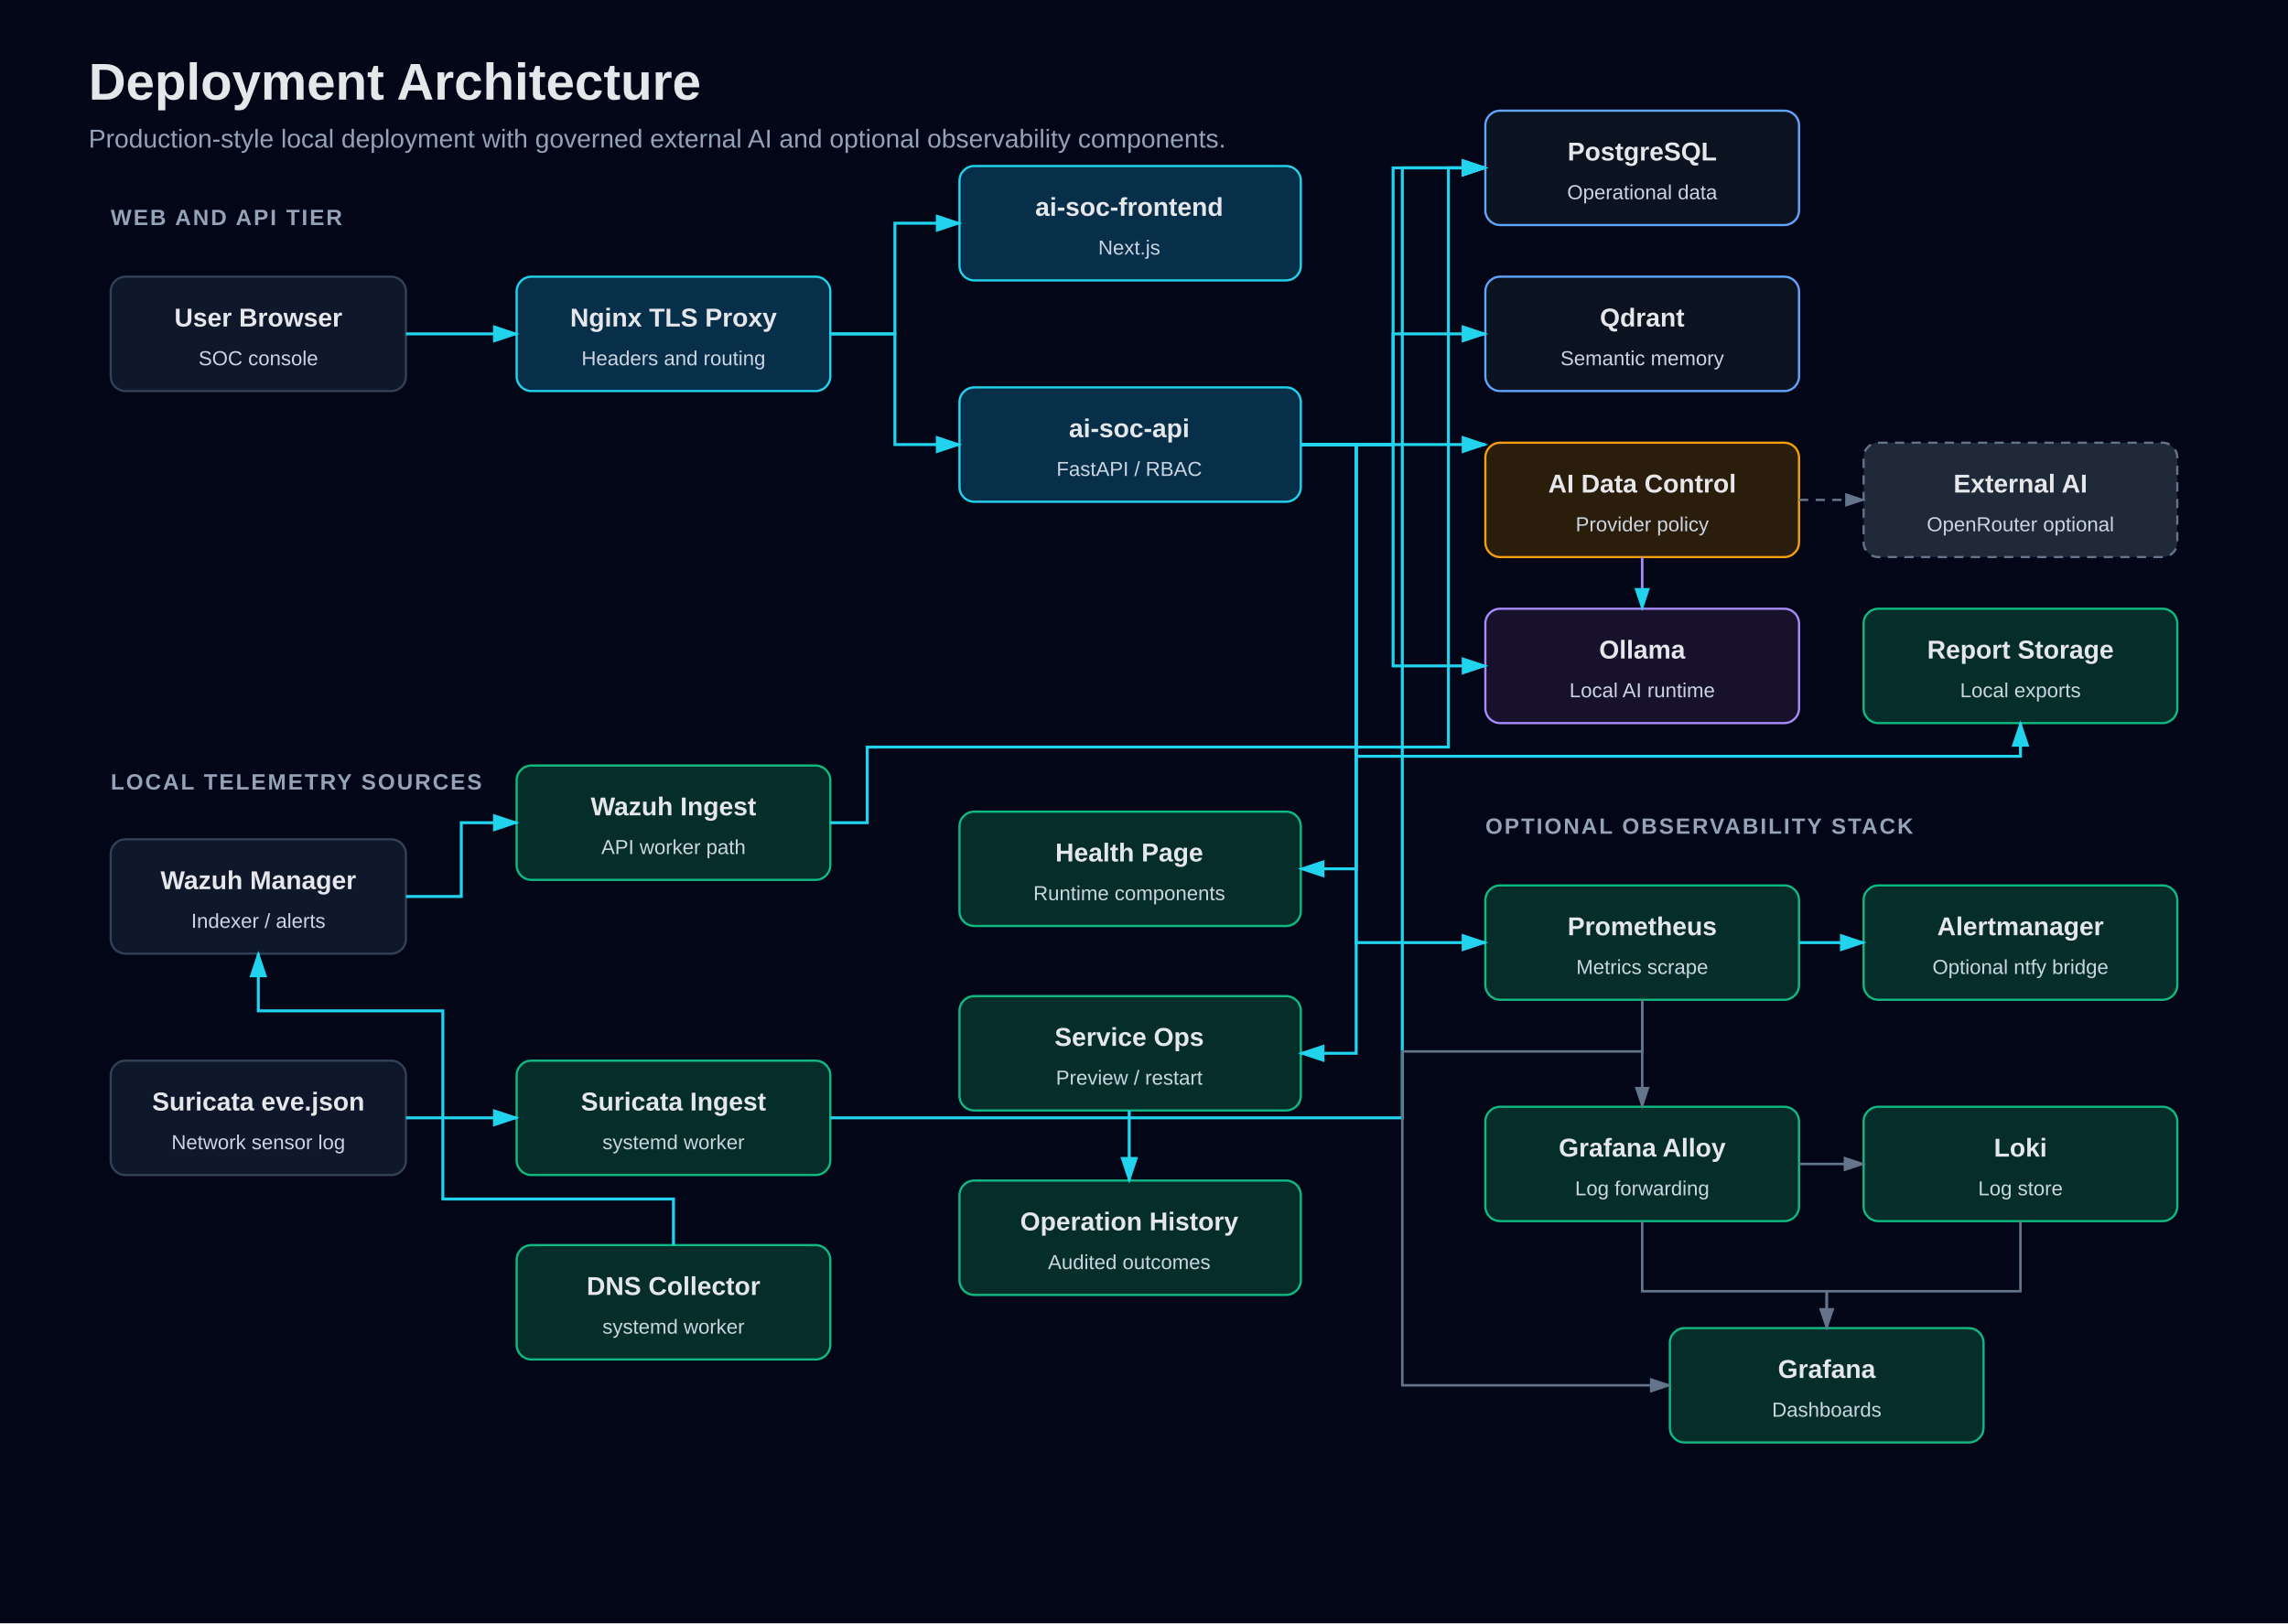
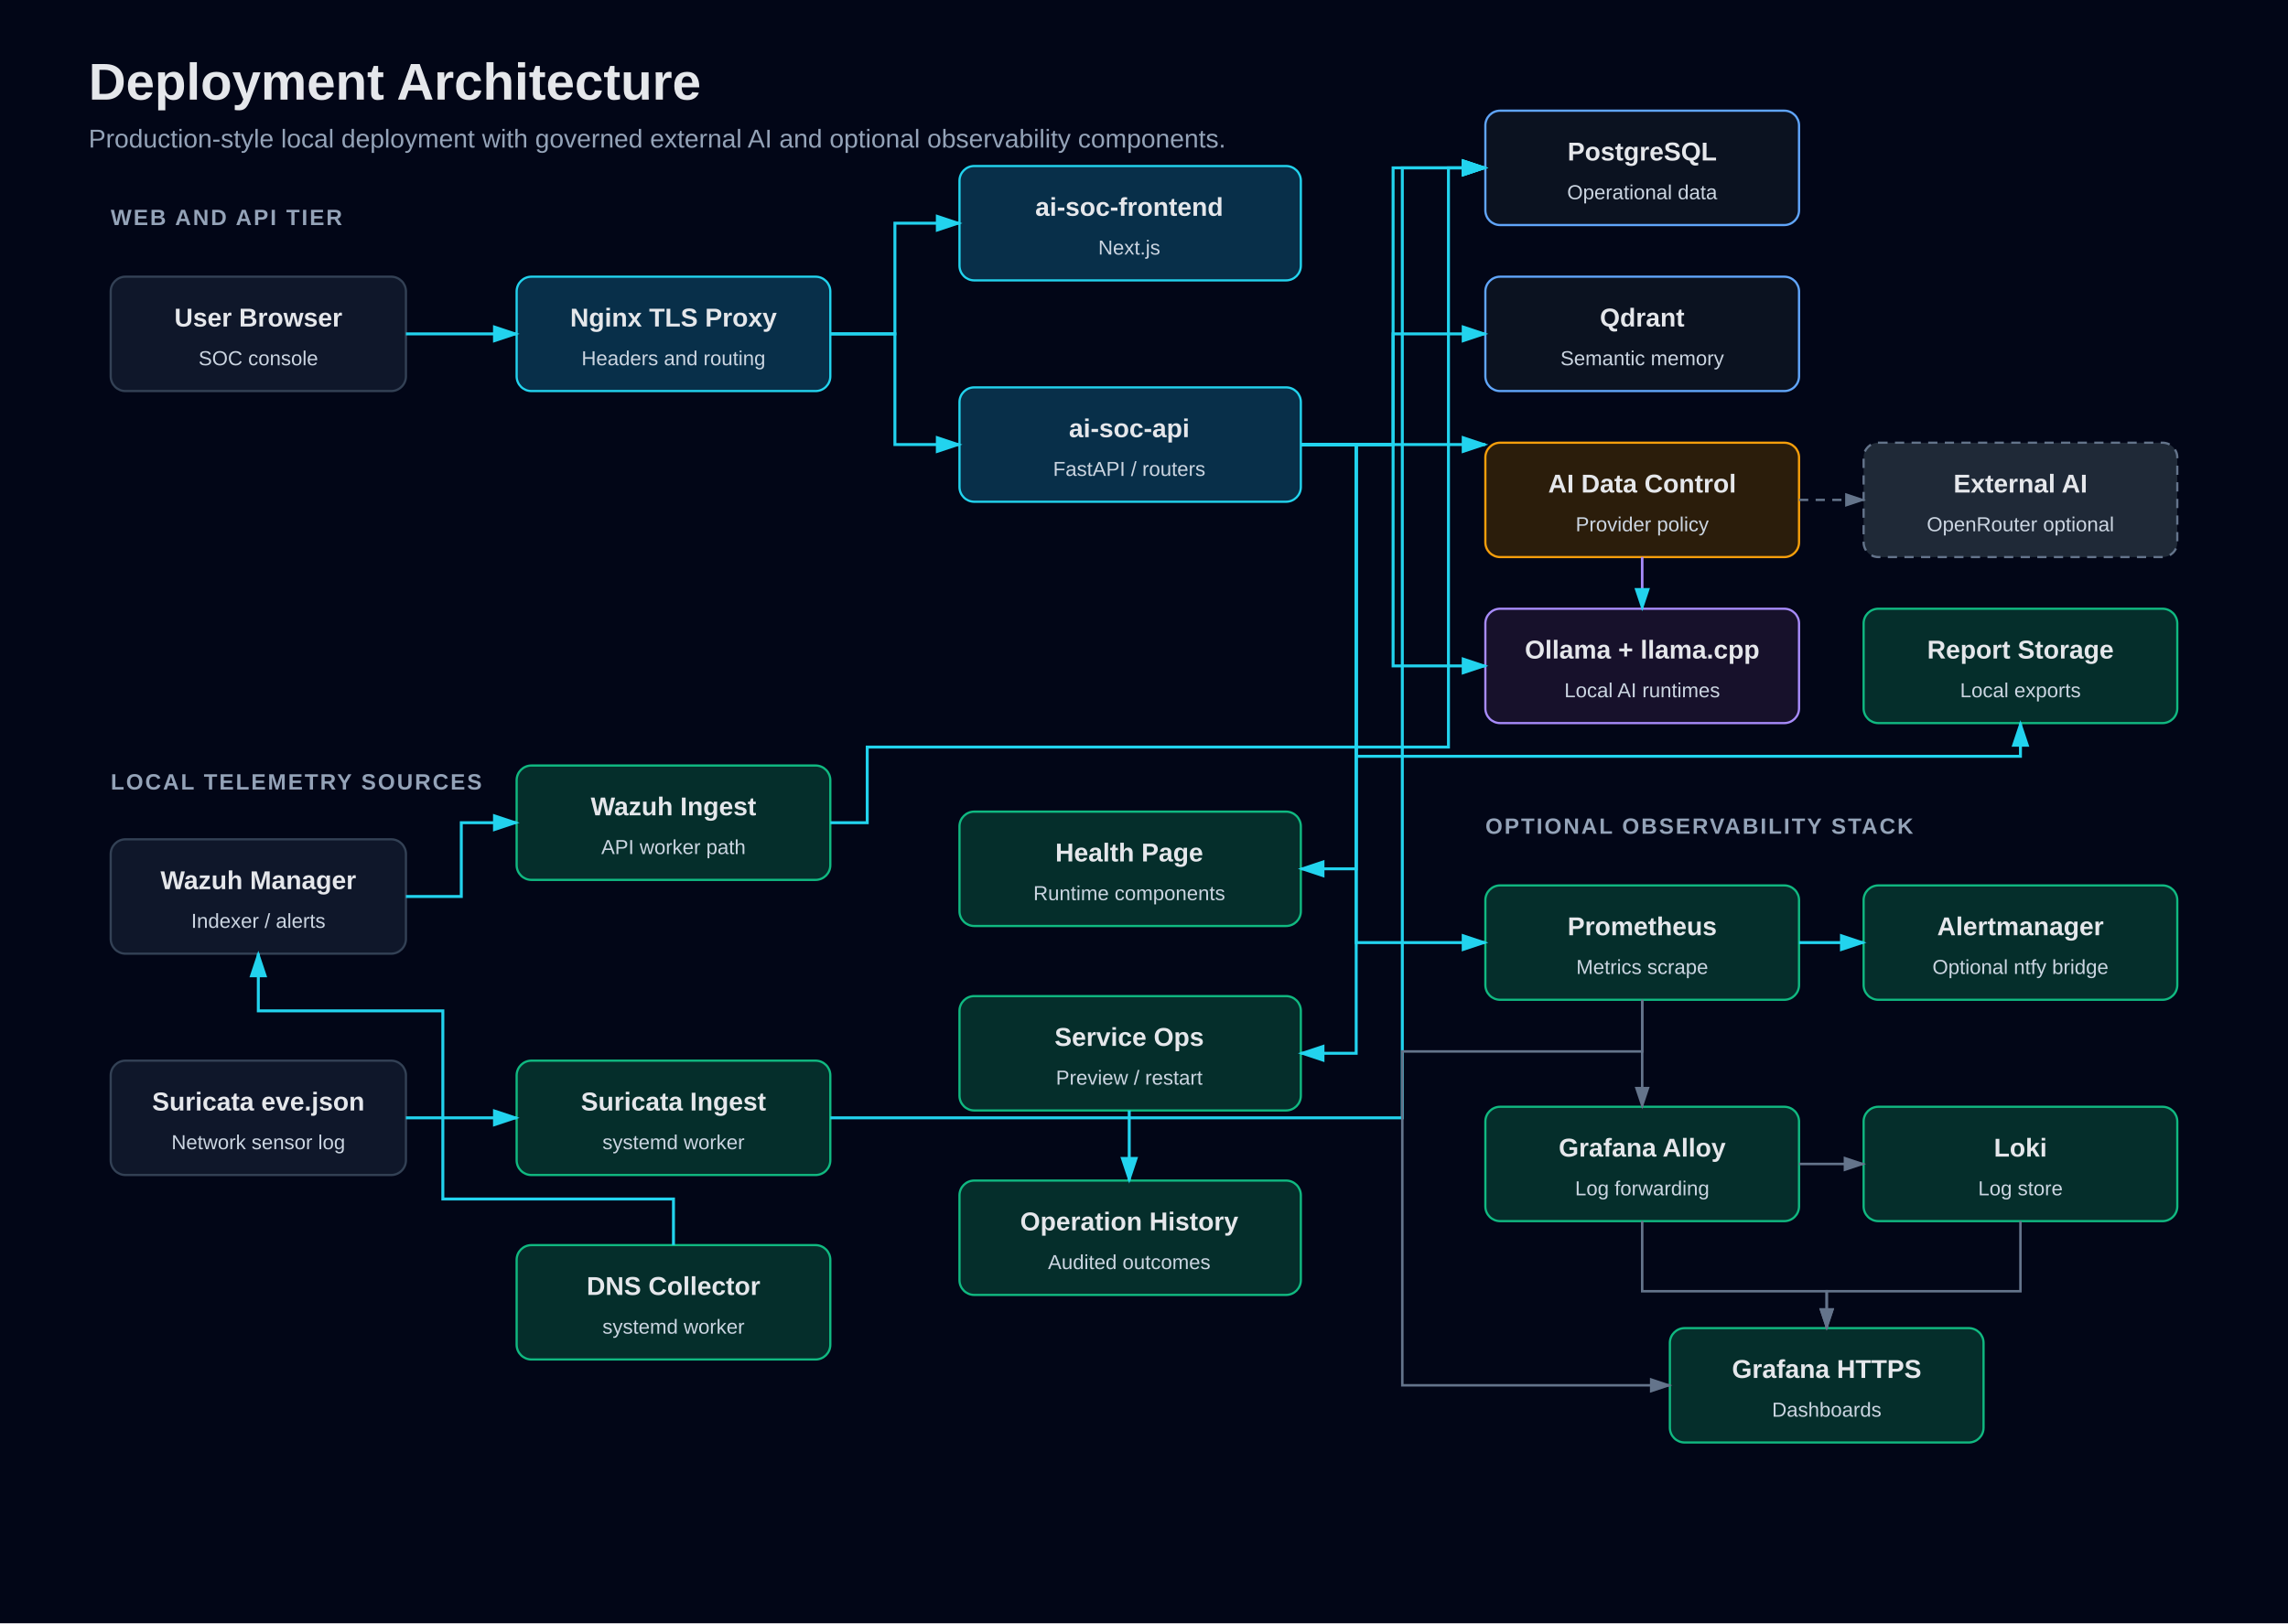
<svg xmlns="http://www.w3.org/2000/svg" width="1240" height="880" viewBox="0 0 1240 880" role="img" aria-labelledby="title desc">
  <defs>
    <marker id="arrow" markerWidth="10" markerHeight="10" refX="8" refY="3" orient="auto" markerUnits="strokeWidth">
      <path d="M0,0 L0,6 L9,3 z" fill="#22d3ee" />
    </marker>
    <marker id="mutedArrow" markerWidth="10" markerHeight="10" refX="8" refY="3" orient="auto" markerUnits="strokeWidth">
      <path d="M0,0 L0,6 L9,3 z" fill="#64748b" />
    </marker>
    <style>
      .bg { fill: #020617; }
      .node { fill: #0f172a; stroke: #334155; stroke-width: 1.2; rx: 8; }
      .service { fill: #082f49; stroke: #22d3ee; stroke-width: 1.2; rx: 8; }
      .store { fill: #0b1220; stroke: #60a5fa; stroke-width: 1.2; rx: 8; }
      .ai { fill: #17112b; stroke: #a78bfa; stroke-width: 1.2; rx: 8; }
      .worker { fill: #052e2b; stroke: #10b981; stroke-width: 1.2; rx: 8; }
      .external { fill: #1f2937; stroke: #64748b; stroke-width: 1.2; stroke-dasharray: 5 4; rx: 8; }
      .guardrail { fill: #2b1d0b; stroke: #f59e0b; stroke-width: 1.2; rx: 8; }
      .title { fill: #e5e7eb; font: 700 28px Arial, sans-serif; }
      .subtitle { fill: #94a3b8; font: 400 14px Arial, sans-serif; }
      .section { fill: #94a3b8; font: 700 12px Arial, sans-serif; letter-spacing: 1px; }
      .label { fill: #e5e7eb; font: 700 14px Arial, sans-serif; text-anchor: middle; }
      .small { fill: #cbd5e1; font: 400 11px Arial, sans-serif; text-anchor: middle; }
      .edge { stroke: #22d3ee; stroke-width: 1.6; fill: none; marker-end: url(#arrow); }
      .muted { stroke: #64748b; stroke-width: 1.35; fill: none; marker-end: url(#mutedArrow); }
      .optional { stroke: #64748b; stroke-width: 1.25; fill: none; stroke-dasharray: 5 4; marker-end: url(#mutedArrow); }
      .aiEdge { stroke: #a78bfa; stroke-width: 1.4; fill: none; marker-end: url(#arrow); }
    </style>
  </defs>
  <rect class="bg" width="1240" height="880" />
  <text class="title" x="48" y="54">Deployment Architecture</text>
  <text class="subtitle" x="48" y="80">Production-style local deployment with governed external AI and optional observability components.</text>
  <text class="section" x="60" y="122">WEB AND API TIER</text>
  <rect class="node" x="60" y="150" width="160" height="62" />
  <text class="label" x="140" y="177">User Browser</text>
  <text class="small" x="140" y="198">SOC console</text>
  <rect class="service" x="280" y="150" width="170" height="62" />
  <text class="label" x="365" y="177">Nginx TLS Proxy</text>
  <text class="small" x="365" y="198">Headers and routing</text>
  <rect class="service" x="520" y="90" width="185" height="62" />
  <text class="label" x="612" y="117">ai-soc-frontend</text>
  <text class="small" x="612" y="138">Next.js</text>
  <rect class="service" x="520" y="210" width="185" height="62" />
  <text class="label" x="612" y="237">ai-soc-api</text>
-   <text class="small" x="612" y="258">FastAPI / RBAC</text>
+   <text class="small" x="612" y="258">FastAPI / routers</text>
  <rect class="store" x="805" y="60" width="170" height="62" />
  <text class="label" x="890" y="87">PostgreSQL</text>
  <text class="small" x="890" y="108">Operational data</text>
  <rect class="store" x="805" y="150" width="170" height="62" />
  <text class="label" x="890" y="177">Qdrant</text>
  <text class="small" x="890" y="198">Semantic memory</text>
  <rect class="guardrail" x="805" y="240" width="170" height="62" />
  <text class="label" x="890" y="267">AI Data Control</text>
  <text class="small" x="890" y="288">Provider policy</text>
  <rect class="ai" x="805" y="330" width="170" height="62" />
-   <text class="label" x="890" y="357">Ollama</text>
-   <text class="small" x="890" y="378">Local AI runtime</text>
+   <text class="label" x="890" y="357">Ollama + llama.cpp</text>
+   <text class="small" x="890" y="378">Local AI runtimes</text>
  <rect class="external" x="1010" y="240" width="170" height="62" />
  <text class="label" x="1095" y="267">External AI</text>
  <text class="small" x="1095" y="288">OpenRouter optional</text>
  <rect class="worker" x="1010" y="330" width="170" height="62" />
  <text class="label" x="1095" y="357">Report Storage</text>
  <text class="small" x="1095" y="378">Local exports</text>
  <path class="edge" d="M220 181 H280" />
  <path class="edge" d="M450 181 H485 V121 H520" />
  <path class="edge" d="M450 181 H485 V241 H520" />
  <path class="edge" d="M705 241 H755 V91 H805" />
  <path class="edge" d="M705 241 H755 V181 H805" />
  <path class="edge" d="M705 241 H805" />
  <path class="aiEdge" d="M890 302 V330" />
  <path class="optional" d="M975 271 H1010" />
  <path class="edge" d="M705 241 H755 V361 H805" />
  <path class="edge" d="M705 241 H735 V410 H1095 V392" />
  <text class="section" x="60" y="428">LOCAL TELEMETRY SOURCES</text>
  <rect class="node" x="60" y="455" width="160" height="62" />
  <text class="label" x="140" y="482">Wazuh Manager</text>
  <text class="small" x="140" y="503">Indexer / alerts</text>
  <rect class="worker" x="280" y="415" width="170" height="62" />
  <text class="label" x="365" y="442">Wazuh Ingest</text>
  <text class="small" x="365" y="463">API worker path</text>
  <rect class="node" x="60" y="575" width="160" height="62" />
  <text class="label" x="140" y="602">Suricata eve.json</text>
  <text class="small" x="140" y="623">Network sensor log</text>
  <rect class="worker" x="280" y="575" width="170" height="62" />
  <text class="label" x="365" y="602">Suricata Ingest</text>
  <text class="small" x="365" y="623">systemd worker</text>
  <rect class="worker" x="280" y="675" width="170" height="62" />
  <text class="label" x="365" y="702">DNS Collector</text>
  <text class="small" x="365" y="723">systemd worker</text>
  <rect class="worker" x="520" y="440" width="185" height="62" />
  <text class="label" x="612" y="467">Health Page</text>
  <text class="small" x="612" y="488">Runtime components</text>
  <rect class="worker" x="520" y="540" width="185" height="62" />
  <text class="label" x="612" y="567">Service Ops</text>
  <text class="small" x="612" y="588">Preview / restart</text>
  <rect class="worker" x="520" y="640" width="185" height="62" />
  <text class="label" x="612" y="667">Operation History</text>
  <text class="small" x="612" y="688">Audited outcomes</text>
  <path class="edge" d="M220 486 H250 V446 H280" />
  <path class="edge" d="M450 446 H470 V405 H785 V91 H805" />
  <path class="edge" d="M220 606 H280" />
  <path class="edge" d="M450 606 H760 V91 H805" />
  <path class="edge" d="M365 675 V650 H240 V548 H140 V517" />
  <path class="edge" d="M705 241 H735 V471 H705" />
  <path class="edge" d="M705 241 H735 V571 H705" />
  <path class="edge" d="M612 602 V640" />
  <text class="section" x="805" y="452">OPTIONAL OBSERVABILITY STACK</text>
  <rect class="worker" x="805" y="480" width="170" height="62" />
  <text class="label" x="890" y="507">Prometheus</text>
  <text class="small" x="890" y="528">Metrics scrape</text>
  <rect class="worker" x="1010" y="480" width="170" height="62" />
  <text class="label" x="1095" y="507">Alertmanager</text>
  <text class="small" x="1095" y="528">Optional ntfy bridge</text>
  <rect class="worker" x="805" y="600" width="170" height="62" />
  <text class="label" x="890" y="627">Grafana Alloy</text>
  <text class="small" x="890" y="648">Log forwarding</text>
  <rect class="worker" x="1010" y="600" width="170" height="62" />
  <text class="label" x="1095" y="627">Loki</text>
  <text class="small" x="1095" y="648">Log store</text>
  <rect class="worker" x="905" y="720" width="170" height="62" />
-   <text class="label" x="990" y="747">Grafana</text>
+   <text class="label" x="990" y="747">Grafana HTTPS</text>
  <text class="small" x="990" y="768">Dashboards</text>
  <path class="edge" d="M705 241 H735 V511 H805" />
  <path class="edge" d="M975 511 H1010" />
  <path class="muted" d="M890 542 V600" />
  <path class="muted" d="M975 631 H1010" />
  <path class="muted" d="M1095 662 V700 H990 V720" />
  <path class="muted" d="M890 662 V700 H990 V720" />
  <path class="muted" d="M890 542 V570 H760 V751 H905" />
</svg>
